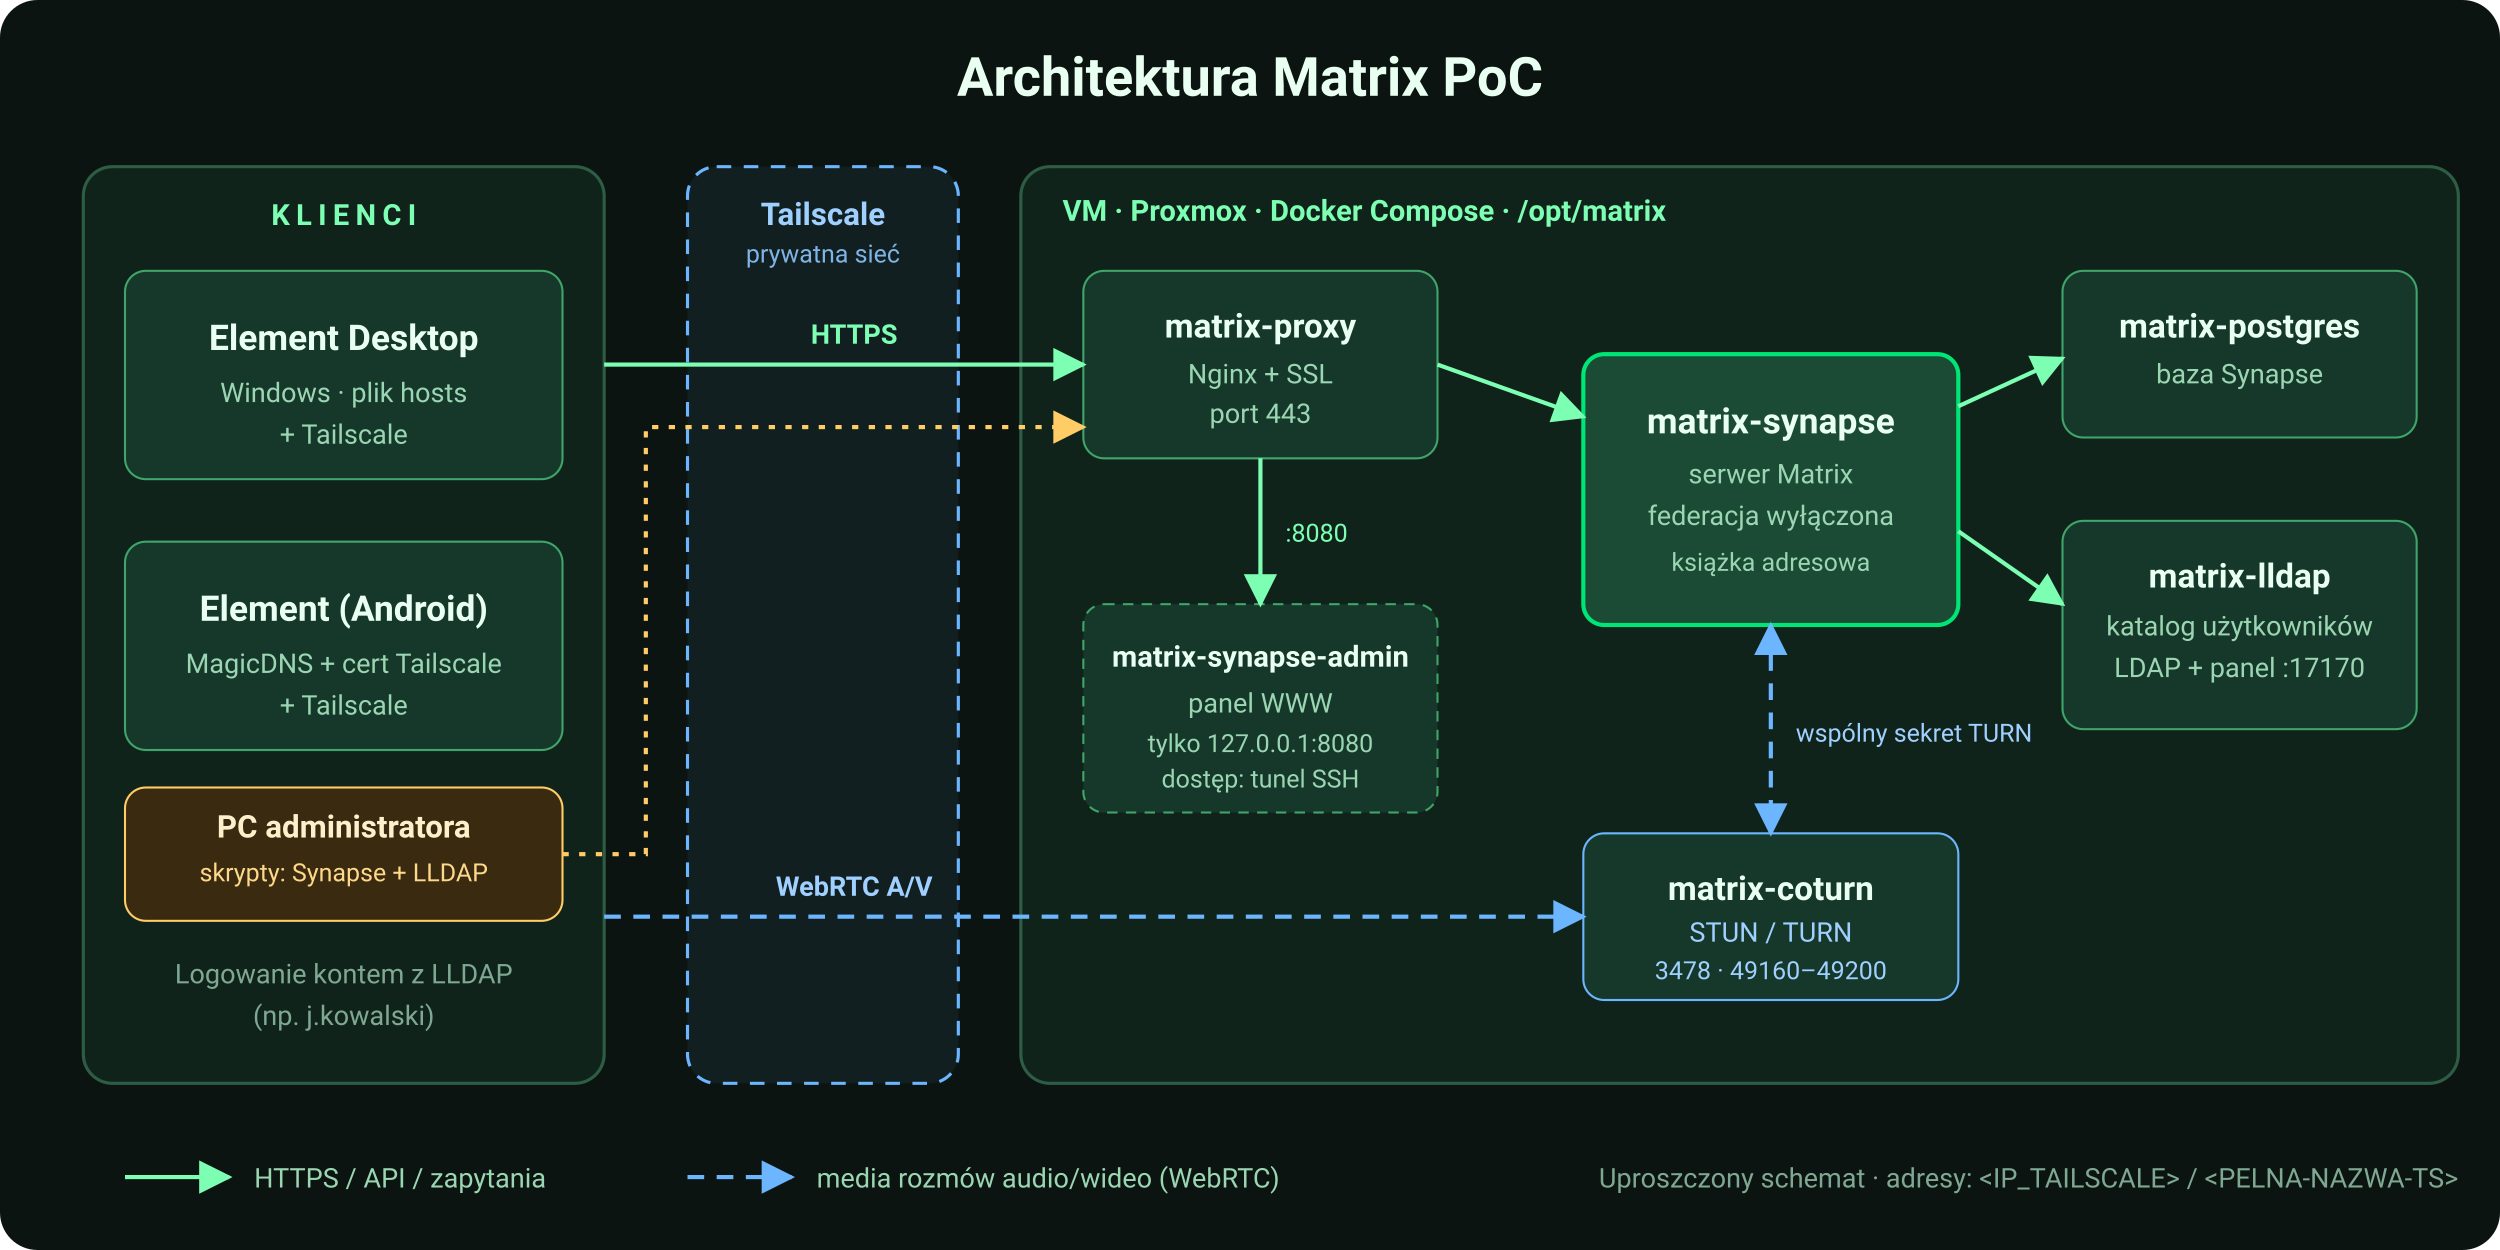
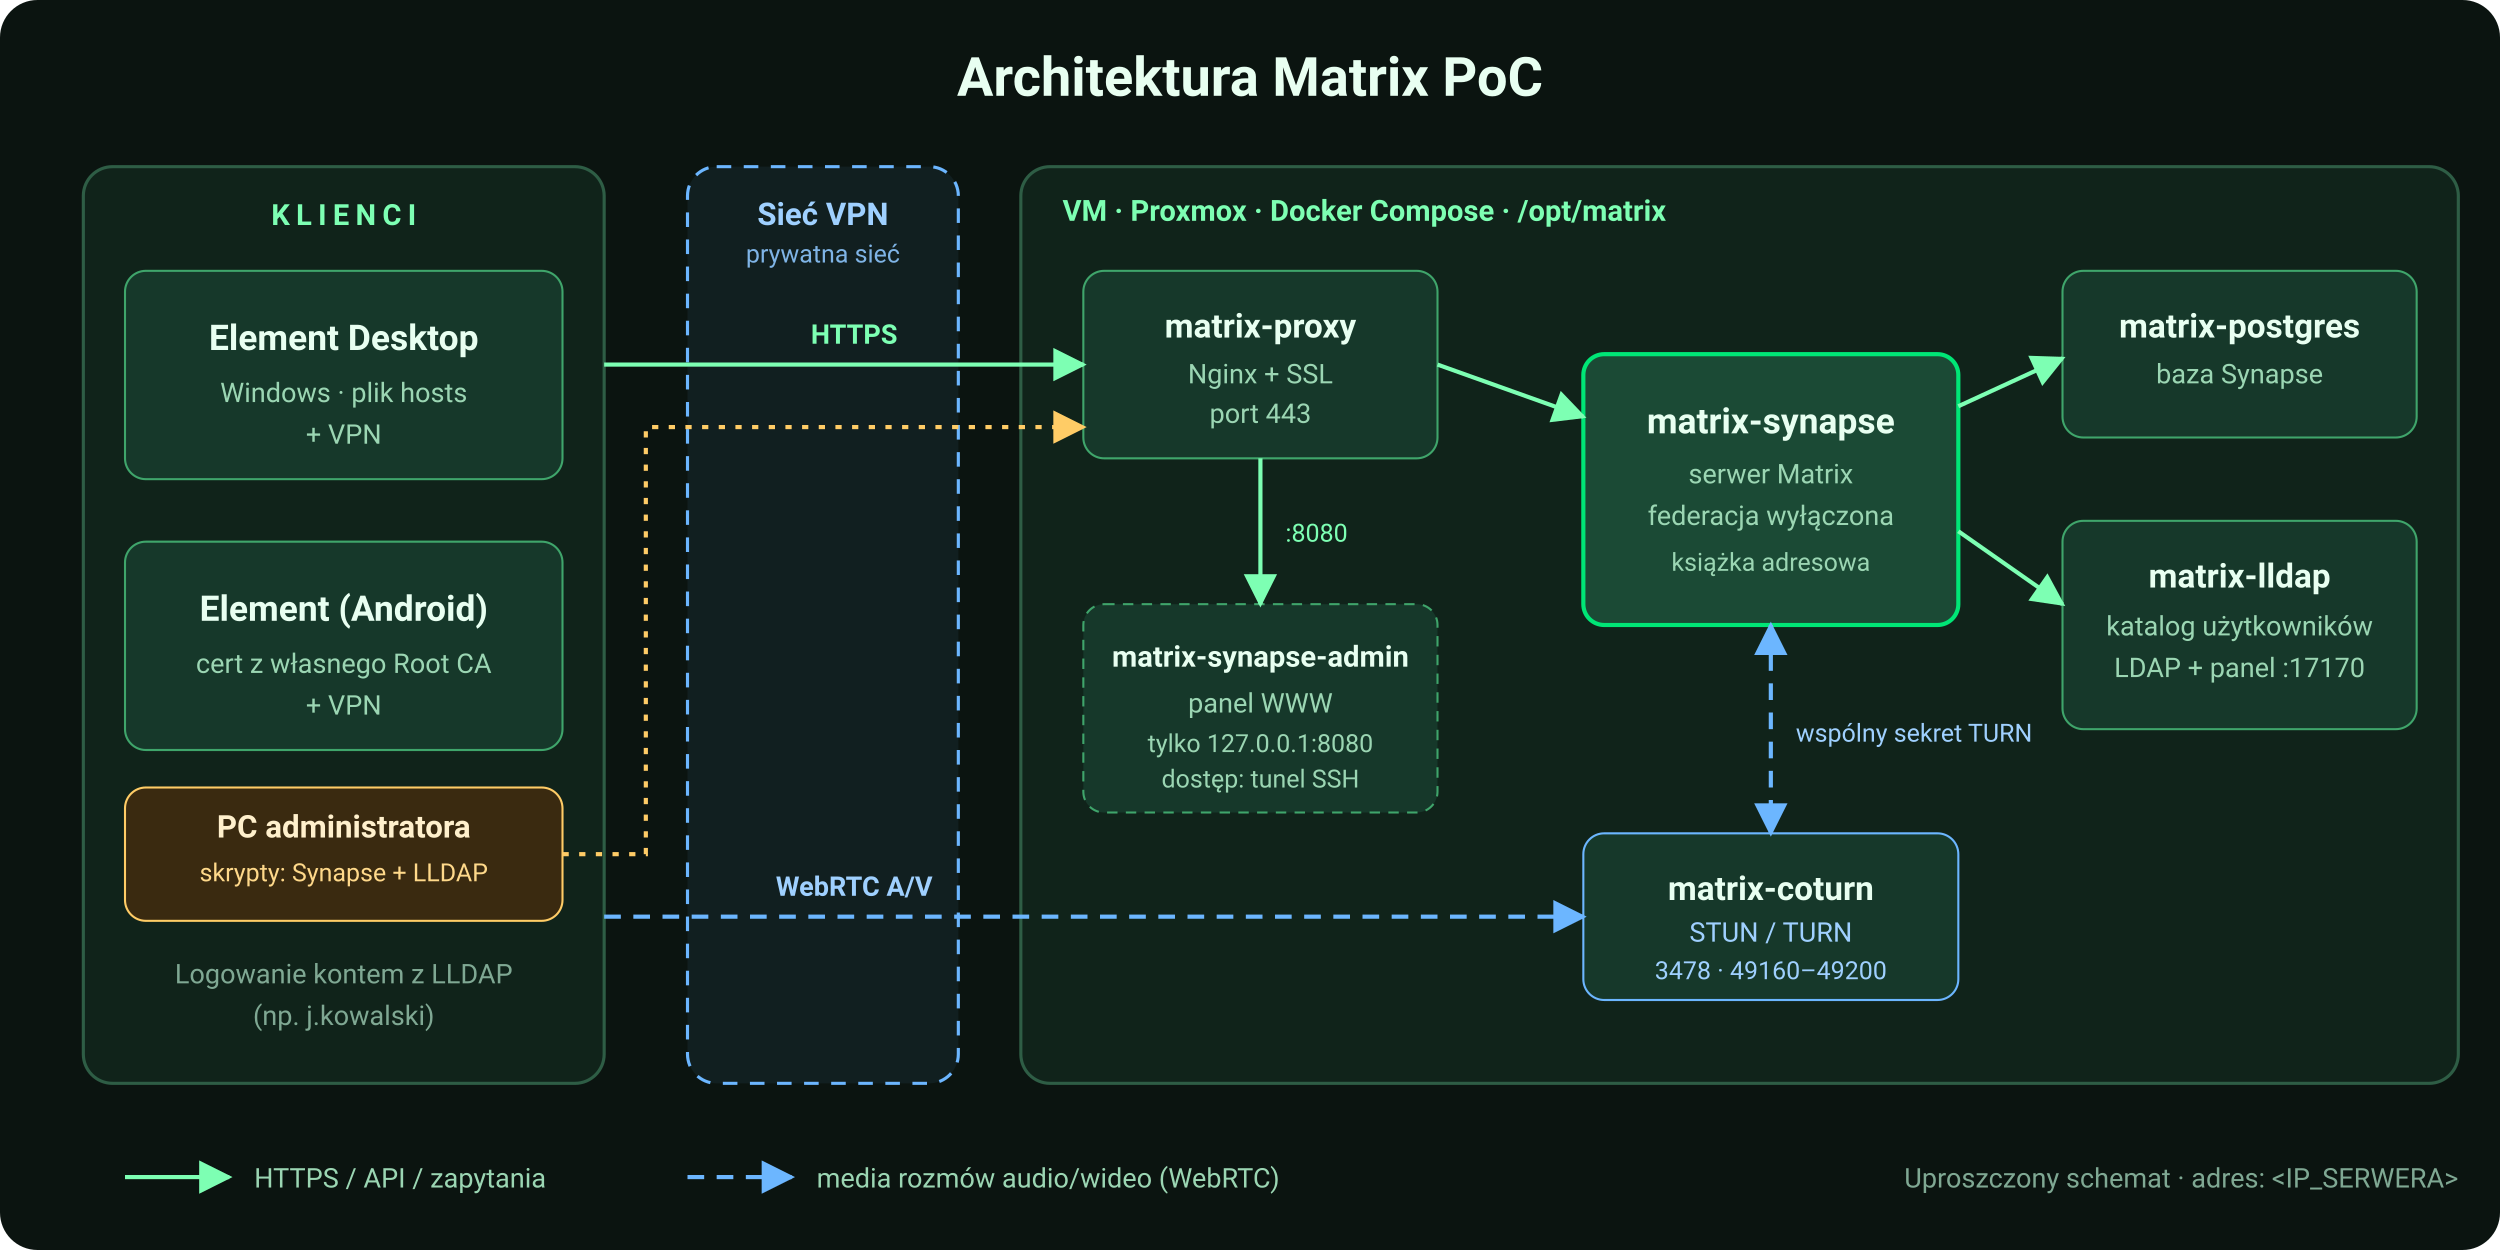
<svg xmlns="http://www.w3.org/2000/svg" viewBox="0 0 1200 600" width="1200" height="600" font-family="'Segoe UI', Roboto, Helvetica, Arial, sans-serif" role="img" aria-labelledby="t d">
  <defs>
    <marker id="arr" viewBox="0 0 10 10" refX="9" refY="5" markerWidth="8" markerHeight="8" orient="auto-start-reverse">
      <path d="M0,0 L10,5 L0,10 z" fill="#7dffb3" />
    </marker>
    <marker id="arrB" viewBox="0 0 10 10" refX="9" refY="5" markerWidth="8" markerHeight="8" orient="auto-start-reverse">
      <path d="M0,0 L10,5 L0,10 z" fill="#6cb6ff" />
    </marker>
    <marker id="arrY" viewBox="0 0 10 10" refX="9" refY="5" markerWidth="8" markerHeight="8" orient="auto-start-reverse">
      <path d="M0,0 L10,5 L0,10 z" fill="#ffcc66" />
    </marker>
  </defs>
  <rect width="1200" height="600" rx="18" fill="#0b1410" />
  <text x="600" y="46" text-anchor="middle" font-size="26" font-weight="700" fill="#e8fff1">Architektura Matrix PoC</text>
  <rect x="40" y="80" width="250" height="440" rx="14" fill="#10231a" stroke="#2e5d45" stroke-width="1.5" />
  <text x="165" y="108" text-anchor="middle" font-size="14" font-weight="700" letter-spacing="3" fill="#7dffb3">KLIENCI</text>
  <rect x="60" y="130" width="210" height="100" rx="10" fill="#16382a" stroke="#3fa56b" />
  <text x="165" y="168" text-anchor="middle" font-size="17" font-weight="700" fill="#e8fff1">Element Desktop</text>
  <text x="165" y="193" text-anchor="middle" font-size="13" fill="#9bd6b3">Windows · plik hosts</text>
-   <text x="165" y="213" text-anchor="middle" font-size="13" fill="#9bd6b3">+ Tailscale</text>
+   <text x="165" y="213" text-anchor="middle" font-size="13" fill="#9bd6b3">+ VPN</text>
  <rect x="60" y="260" width="210" height="100" rx="10" fill="#16382a" stroke="#3fa56b" />
  <text x="165" y="298" text-anchor="middle" font-size="17" font-weight="700" fill="#e8fff1">Element (Android)</text>
-   <text x="165" y="323" text-anchor="middle" font-size="13" fill="#9bd6b3">MagicDNS + cert Tailscale</text>
-   <text x="165" y="343" text-anchor="middle" font-size="13" fill="#9bd6b3">+ Tailscale</text>
+   <text x="165" y="323" text-anchor="middle" font-size="13" fill="#9bd6b3">cert z własnego Root CA</text>
+   <text x="165" y="343" text-anchor="middle" font-size="13" fill="#9bd6b3">+ VPN</text>
  <text x="165" y="472" text-anchor="middle" font-size="13" fill="#7fa893">Logowanie kontem z LLDAP</text>
  <text x="165" y="492" text-anchor="middle" font-size="13" fill="#7fa893">(np. j.kowalski)</text>
  <rect x="60" y="378" width="210" height="64" rx="10" fill="#3a2a10" stroke="#ffcc66" />
  <text x="165" y="402" text-anchor="middle" font-size="15" font-weight="700" fill="#fff0cc">PC administratora</text>
  <text x="165" y="423" text-anchor="middle" font-size="12" fill="#ffd98a">skrypty: Synapse + LLDAP</text>
  <rect x="330" y="80" width="130" height="440" rx="14" fill="#6cb6ff" fill-opacity="0.07" stroke="#6cb6ff" stroke-width="1.5" stroke-dasharray="7 6" />
-   <text x="395" y="108" text-anchor="middle" font-size="15" font-weight="700" fill="#9fd0ff">Tailscale</text>
+   <text x="395" y="108" text-anchor="middle" font-size="15" font-weight="700" fill="#9fd0ff">Sieć VPN</text>
  <text x="395" y="126" text-anchor="middle" font-size="12" fill="#7fb4e6">prywatna sieć</text>
  <rect x="490" y="80" width="690" height="440" rx="14" fill="#10231a" stroke="#2e5d45" stroke-width="1.5" />
  <text x="510" y="106" font-size="14" font-weight="700" fill="#7dffb3">VM · Proxmox · Docker Compose · /opt/matrix</text>
  <g>
    <rect x="520" y="130" width="170" height="90" rx="10" fill="#16382a" stroke="#3fa56b" />
    <text x="605" y="162" text-anchor="middle" font-size="16" font-weight="700" fill="#e8fff1">matrix-proxy</text>
    <text x="605" y="184" text-anchor="middle" font-size="13" fill="#9bd6b3">Nginx + SSL</text>
    <text x="605" y="203" text-anchor="middle" font-size="13" fill="#9bd6b3">port 443</text>
    <rect x="760" y="170" width="180" height="130" rx="10" fill="#1b4a35" stroke="#00e676" stroke-width="2" />
    <text x="850" y="208" text-anchor="middle" font-size="17" font-weight="700" fill="#e8fff1">matrix-synapse</text>
    <text x="850" y="232" text-anchor="middle" font-size="13" fill="#9bd6b3">serwer Matrix</text>
    <text x="850" y="252" text-anchor="middle" font-size="13" fill="#9bd6b3">federacja wyłączona</text>
    <text x="850" y="274" text-anchor="middle" font-size="12" fill="#9bd6b3">książka adresowa</text>
    <rect x="520" y="290" width="170" height="100" rx="10" fill="#16382a" stroke="#3fa56b" stroke-dasharray="5 4" />
    <text x="605" y="320" text-anchor="middle" font-size="14" font-weight="700" fill="#e8fff1">matrix-synapse-admin</text>
    <text x="605" y="342" text-anchor="middle" font-size="13" fill="#9bd6b3">panel WWW</text>
    <text x="605" y="361" text-anchor="middle" font-size="12" fill="#9bd6b3">tylko 127.0.0.1:8080</text>
    <text x="605" y="378" text-anchor="middle" font-size="12" fill="#9bd6b3">dostęp: tunel SSH</text>
    <rect x="990" y="130" width="170" height="80" rx="10" fill="#16382a" stroke="#3fa56b" />
    <text x="1075" y="162" text-anchor="middle" font-size="16" font-weight="700" fill="#e8fff1">matrix-postgres</text>
    <text x="1075" y="184" text-anchor="middle" font-size="13" fill="#9bd6b3">baza Synapse</text>
    <rect x="990" y="250" width="170" height="100" rx="10" fill="#16382a" stroke="#3fa56b" />
    <text x="1075" y="282" text-anchor="middle" font-size="16" font-weight="700" fill="#e8fff1">matrix-lldap</text>
    <text x="1075" y="305" text-anchor="middle" font-size="13" fill="#9bd6b3">katalog użytkowników</text>
    <text x="1075" y="325" text-anchor="middle" font-size="13" fill="#9bd6b3">LDAP + panel :17170</text>
    <rect x="760" y="400" width="180" height="80" rx="10" fill="#16382a" stroke="#6cb6ff" />
    <text x="850" y="432" text-anchor="middle" font-size="16" font-weight="700" fill="#e8fff1">matrix-coturn</text>
    <text x="850" y="452" text-anchor="middle" font-size="13" fill="#9fd0ff">STUN / TURN</text>
    <text x="850" y="470" text-anchor="middle" font-size="12" fill="#9fd0ff">3478 · 49160–49200</text>
  </g>
  <g fill="none" stroke-width="2">
    <path d="M290 175 L520 175" stroke="#7dffb3" marker-end="url(#arr)" />
    <path d="M290 440 L760 440" stroke="#6cb6ff" stroke-dasharray="8 6" marker-end="url(#arrB)" />
    <path d="M690 175 L760 200" stroke="#7dffb3" marker-end="url(#arr)" />
    <path d="M940 195 L990 172" stroke="#7dffb3" marker-end="url(#arr)" />
    <path d="M940 255 L990 290" stroke="#7dffb3" marker-end="url(#arr)" />
    <path d="M850 300 L850 400" stroke="#6cb6ff" stroke-dasharray="8 6" marker-start="url(#arrB)" marker-end="url(#arrB)" />
    <path d="M605 220 L605 290" stroke="#7dffb3" marker-end="url(#arr)" />
    <path d="M270 410 L310 410 L310 205 L520 205" stroke="#ffcc66" stroke-dasharray="3 5" marker-end="url(#arrY)" />
  </g>
  <text x="410" y="165" text-anchor="middle" font-size="13" font-weight="600" fill="#7dffb3">HTTPS</text>
  <text x="410" y="430" text-anchor="middle" font-size="13" font-weight="600" fill="#9fd0ff">WebRTC A/V</text>
  <text x="862" y="356" font-size="12" fill="#9fd0ff">wspólny sekret TURN</text>
  <text x="617" y="260" font-size="12" fill="#7dffb3">:8080</text>
  <g font-size="13" fill="#9bd6b3">
    <path d="M60 565 L110 565" stroke="#7dffb3" stroke-width="2" marker-end="url(#arr)" />
    <text x="122" y="570">HTTPS / API / zapytania</text>
    <path d="M330 565 L380 565" stroke="#6cb6ff" stroke-width="2" stroke-dasharray="8 6" marker-end="url(#arrB)" />
    <text x="392" y="570">media rozmów audio/wideo (WebRTC)</text>
-     <text x="1180" y="570" text-anchor="end" fill="#7fa893">Uproszczony schemat · adresy: &lt;IP_TAILSCALE&gt; / &lt;PELNA-NAZWA-TS&gt;</text>
+     <text x="1180" y="570" text-anchor="end" fill="#7fa893">Uproszczony schemat · adres: &lt;IP_SERWERA&gt;</text>
  </g>
</svg>
